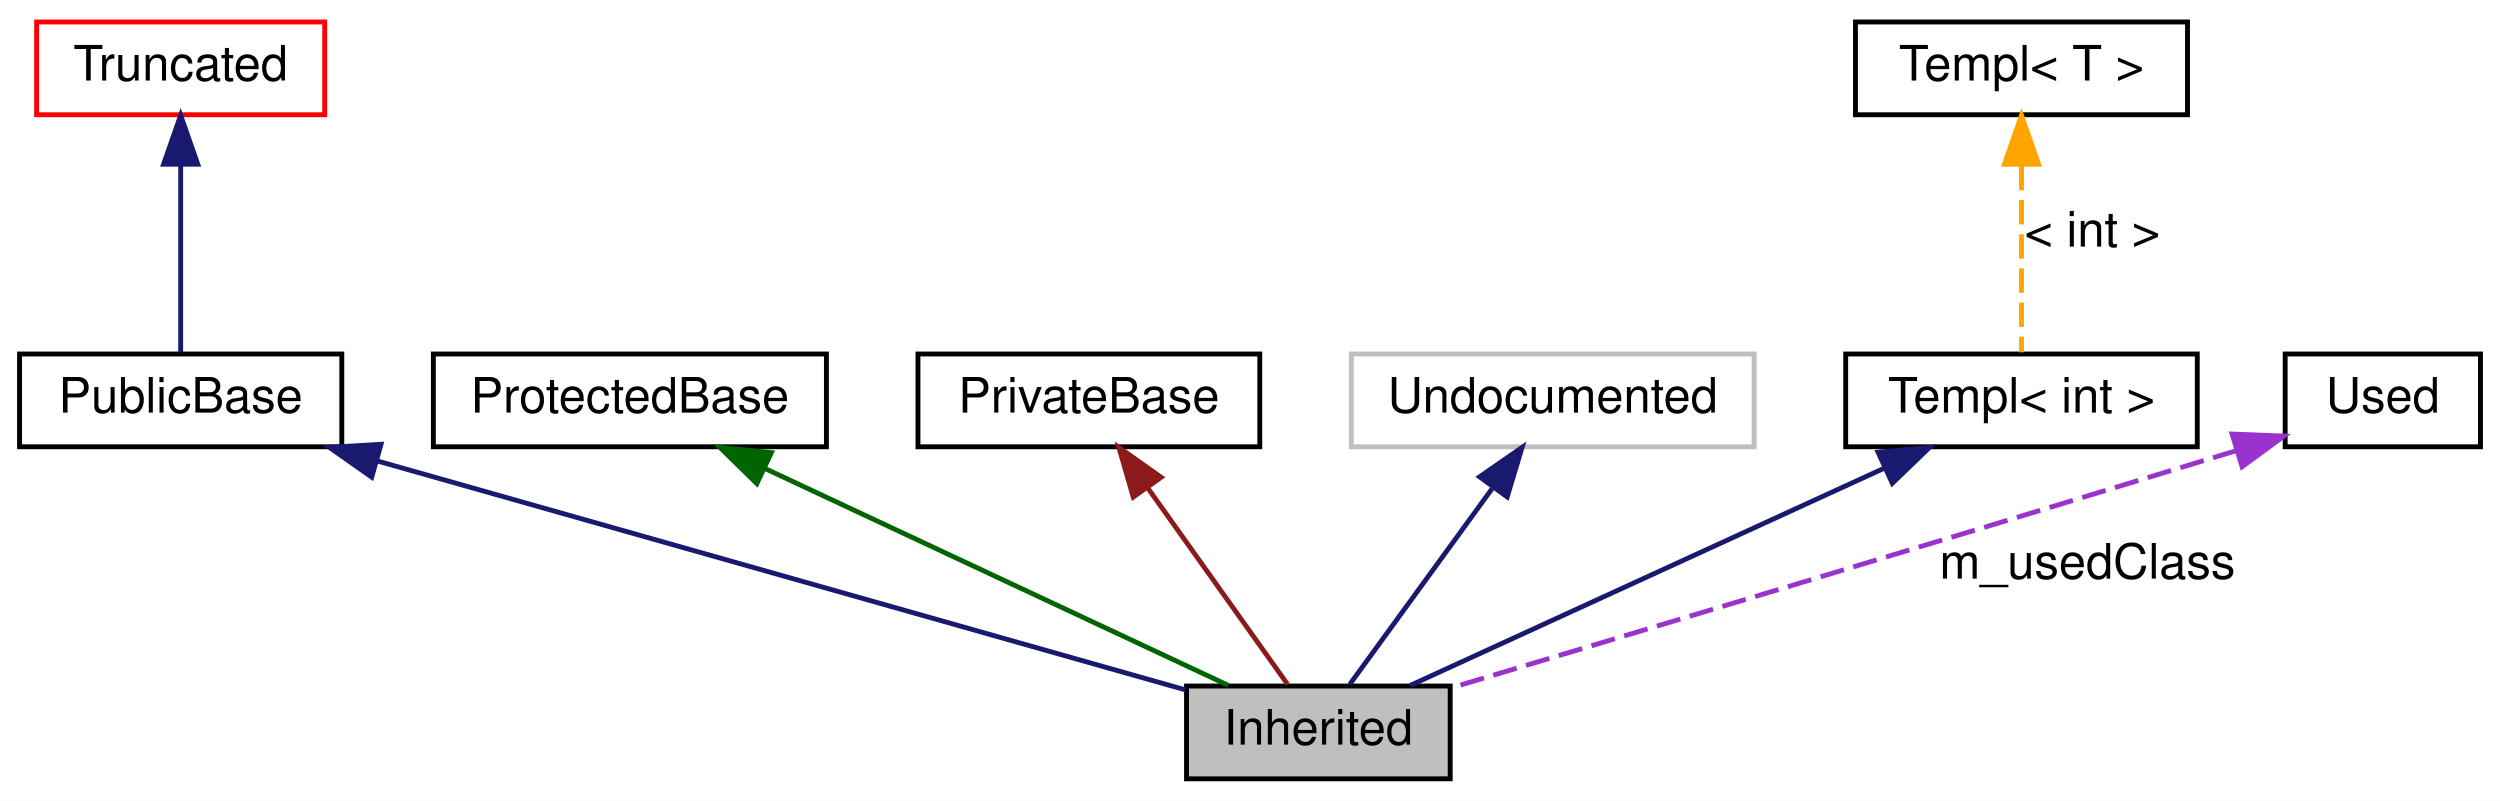
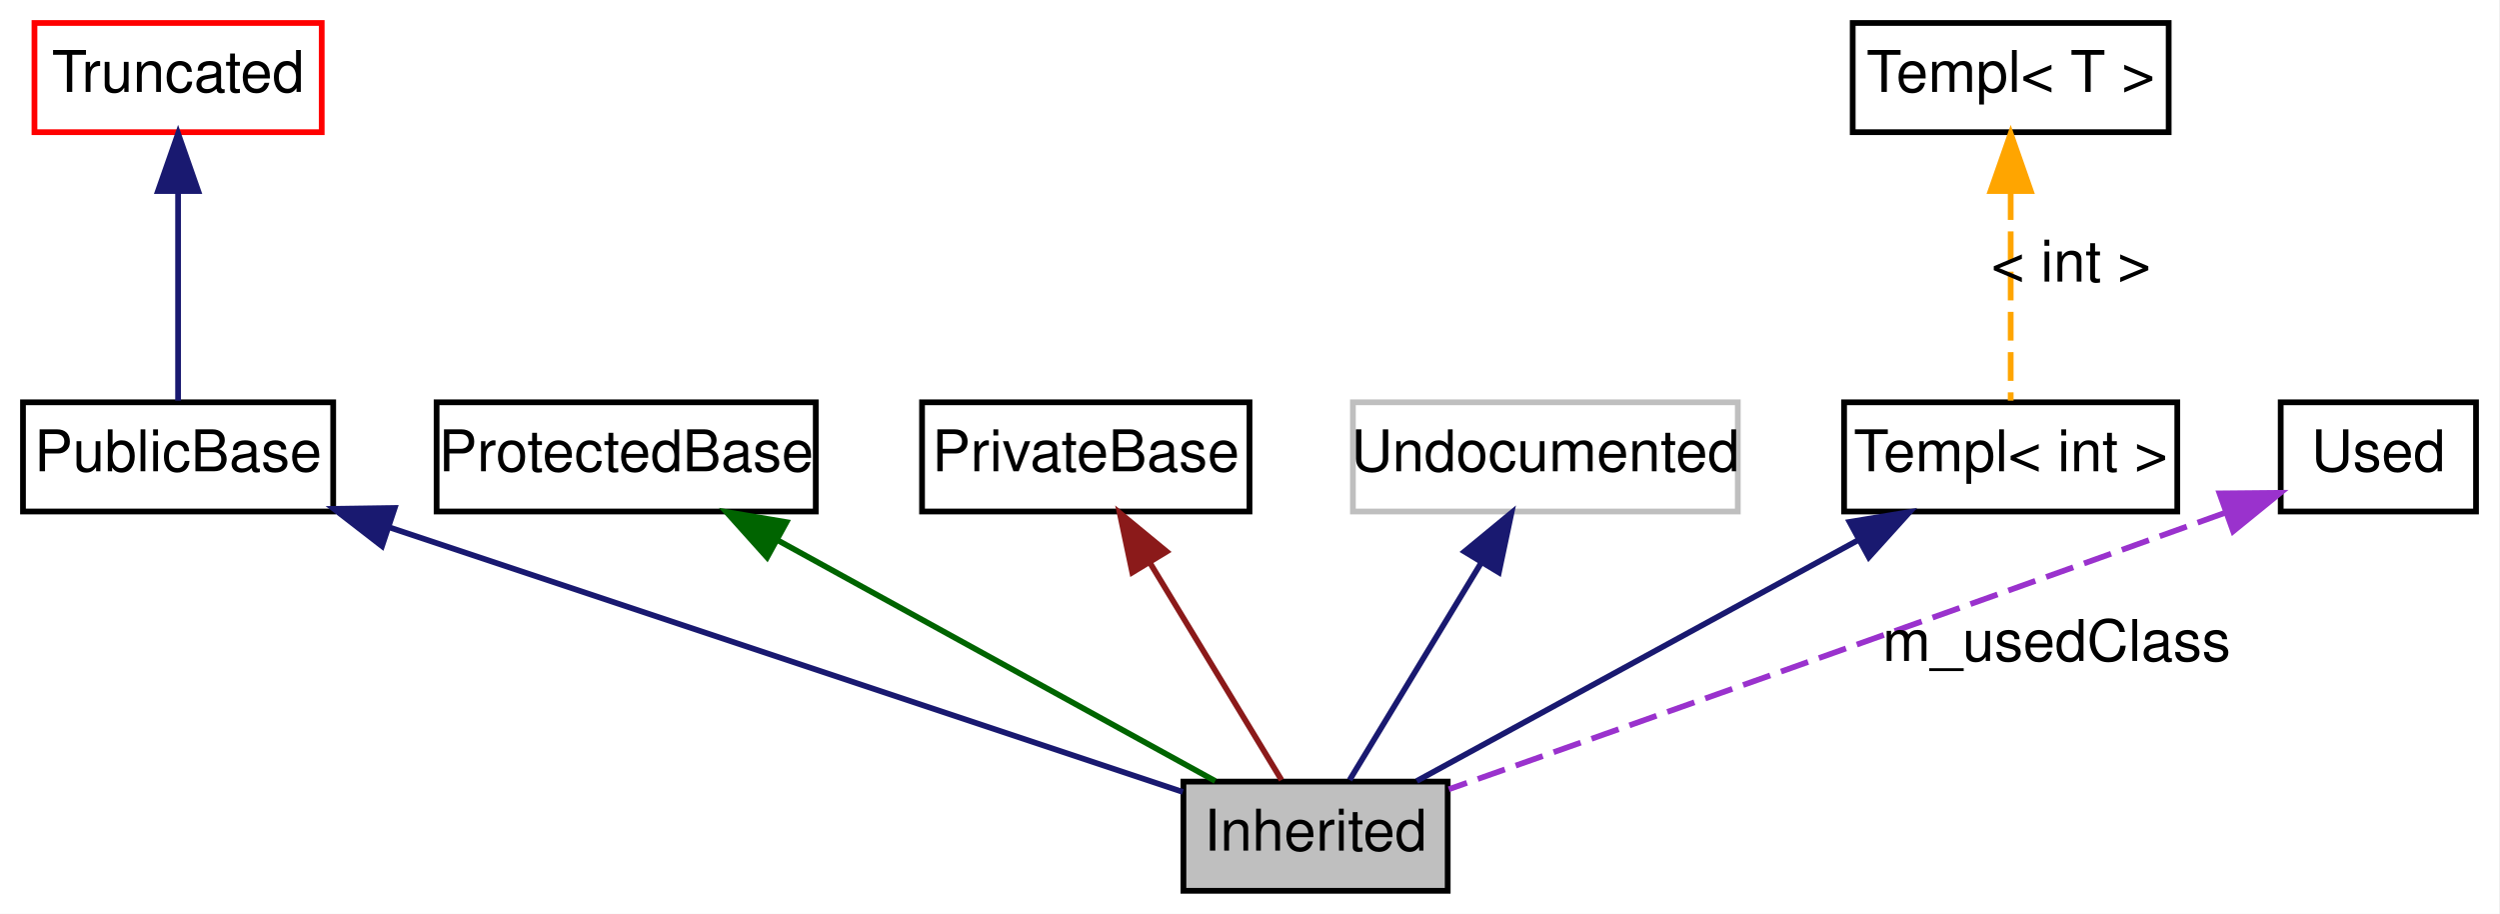
- <svg xmlns="http://www.w3.org/2000/svg" xmlns:xlink="http://www.w3.org/1999/xlink" width="512pt" height="164pt" viewBox="0.00 0.00 512.00 164.00">
-   <g id="graph0" class="graph" transform="scale(1 1) rotate(0) translate(4 160)">
-     <polygon fill="white" stroke="none" points="-4,4 -4,-160 508,-160 508,4 -4,4" />
+ <svg xmlns="http://www.w3.org/2000/svg" xmlns:xlink="http://www.w3.org/1999/xlink" width="435pt" height="159pt" viewBox="0.00 0.00 435.00 159.00">
+   <g id="graph0" class="graph" transform="scale(1 1) rotate(0) translate(4 155)">
+     <polygon fill="#ffffff" stroke="transparent" points="-4,4 -4,-155 431,-155 431,4 -4,4" />
    <g id="node1" class="node">
-       <polygon fill="#bfbfbf" stroke="black" points="293,-19.5 239,-19.5 239,-0.5 293,-0.5 293,-19.5" />
-       <text text-anchor="middle" x="266" y="-7.5" font-family="Helvetica,sans-Serif" font-size="10.00">Inherited</text>
+       <polygon fill="#bfbfbf" stroke="#000000" points="248,-19 202,-19 202,0 248,0 248,-19" />
+       <text text-anchor="middle" x="225" y="-7" font-family="Helvetica,sans-Serif" font-size="10.00" fill="#000000">Inherited</text>
    </g>
    <g id="node2" class="node">
      <g id="a_node2">
        <a xlink:href="$classPublicBase.html" xlink:title="PublicBase">
-           <polygon fill="none" stroke="black" points="66,-87.5 0,-87.5 0,-68.5 66,-68.5 66,-87.5" />
-           <text text-anchor="middle" x="33" y="-75.5" font-family="Helvetica,sans-Serif" font-size="10.00">PublicBase</text>
+           <polygon fill="none" stroke="#000000" points="54,-85 0,-85 0,-66 54,-66 54,-85" />
+           <text text-anchor="middle" x="27" y="-73" font-family="Helvetica,sans-Serif" font-size="10.00" fill="#000000">PublicBase</text>
        </a>
      </g>
    </g>
    <g id="edge1" class="edge">
-       <path fill="none" stroke="midnightblue" d="M73.083,-65.646C120.433,-52.233 197.919,-30.285 238.791,-18.707" />
-       <polygon fill="midnightblue" stroke="midnightblue" points="72.128,-62.279 63.461,-68.372 74.036,-69.014 72.128,-62.279" />
+       <path fill="none" stroke="#191970" d="M63.608,-63.297C104.037,-49.821 167.898,-28.534 201.901,-17.2" />
+       <polygon fill="#191970" stroke="#191970" points="62.496,-59.979 54.116,-66.461 64.71,-66.619 62.496,-59.979" />
    </g>
    <g id="node3" class="node">
      <g id="a_node3">
        <a xlink:href="$classTruncated.html" xlink:title="Truncated">
-           <polygon fill="none" stroke="red" points="62.5,-155.5 3.5,-155.5 3.5,-136.5 62.5,-136.5 62.5,-155.5" />
-           <text text-anchor="middle" x="33" y="-143.5" font-family="Helvetica,sans-Serif" font-size="10.00">Truncated</text>
+           <polygon fill="none" stroke="#ff0000" points="52,-151 2,-151 2,-132 52,-132 52,-151" />
+           <text text-anchor="middle" x="27" y="-139" font-family="Helvetica,sans-Serif" font-size="10.00" fill="#000000">Truncated</text>
        </a>
      </g>
    </g>
    <g id="edge2" class="edge">
-       <path fill="none" stroke="midnightblue" d="M33,-126.041C33,-113.472 33,-97.563 33,-87.841" />
-       <polygon fill="midnightblue" stroke="midnightblue" points="29.5,-126.372 33,-136.372 36.5,-126.372 29.5,-126.372" />
+       <path fill="none" stroke="#191970" d="M27,-121.732C27,-109.697 27,-94.847 27,-85.278" />
+       <polygon fill="#191970" stroke="#191970" points="23.5,-121.761 27,-131.762 30.5,-121.761 23.5,-121.761" />
    </g>
    <g id="node4" class="node">
      <g id="a_node4">
        <a xlink:href="$classProtectedBase.html" xlink:title="ProtectedBase">
-           <polygon fill="none" stroke="black" points="165.25,-87.5 84.75,-87.5 84.75,-68.5 165.25,-68.5 165.25,-87.5" />
-           <text text-anchor="middle" x="125" y="-75.5" font-family="Helvetica,sans-Serif" font-size="10.00">ProtectedBase</text>
+           <polygon fill="none" stroke="#000000" points="138,-85 72,-85 72,-66 138,-66 138,-85" />
+           <text text-anchor="middle" x="105" y="-73" font-family="Helvetica,sans-Serif" font-size="10.00" fill="#000000">ProtectedBase</text>
        </a>
      </g>
    </g>
    <g id="edge3" class="edge">
-       <path fill="none" stroke="darkgreen" d="M152.699,-64.035C180.763,-50.898 223.387,-30.946 247.562,-19.631" />
-       <polygon fill="darkgreen" stroke="darkgreen" points="151.006,-60.962 143.433,-68.372 153.974,-67.302 151.006,-60.962" />
+       <path fill="none" stroke="#006400" d="M131.394,-60.983C154.537,-48.255 187.525,-30.111 207.53,-19.108" />
+       <polygon fill="#006400" stroke="#006400" points="129.524,-58.017 122.449,-65.903 132.898,-64.151 129.524,-58.017" />
    </g>
    <g id="node5" class="node">
      <g id="a_node5">
        <a xlink:href="$classPrivateBase.html" xlink:title="PrivateBase">
-           <polygon fill="none" stroke="black" points="254,-87.5 184,-87.5 184,-68.5 254,-68.5 254,-87.5" />
-           <text text-anchor="middle" x="219" y="-75.5" font-family="Helvetica,sans-Serif" font-size="10.00">PrivateBase</text>
+           <polygon fill="none" stroke="#000000" points="213.5,-85 156.5,-85 156.5,-66 213.5,-66 213.5,-85" />
+           <text text-anchor="middle" x="185" y="-73" font-family="Helvetica,sans-Serif" font-size="10.00" fill="#000000">PrivateBase</text>
        </a>
      </g>
    </g>
    <g id="edge4" class="edge">
-       <path fill="none" stroke="#8b1a1a" d="M231.15,-59.938C240.284,-47.112 252.428,-30.059 259.704,-19.841" />
-       <polygon fill="#8b1a1a" stroke="#8b1a1a" points="228.094,-58.196 225.144,-68.372 233.796,-62.256 228.094,-58.196" />
+       <path fill="none" stroke="#8b1a1a" d="M196.096,-57.191C203.535,-44.918 213.038,-29.238 219.074,-19.279" />
+       <polygon fill="#8b1a1a" stroke="#8b1a1a" points="193.092,-55.395 190.902,-65.761 199.078,-59.024 193.092,-55.395" />
    </g>
    <g id="node6" class="node">
-       <polygon fill="none" stroke="#bfbfbf" points="355.25,-87.5 272.75,-87.5 272.75,-68.5 355.25,-68.5 355.25,-87.5" />
-       <text text-anchor="middle" x="314" y="-75.5" font-family="Helvetica,sans-Serif" font-size="10.00">Undocumented</text>
+       <polygon fill="none" stroke="#bfbfbf" points="298.5,-85 231.5,-85 231.5,-66 298.5,-66 298.5,-85" />
+       <text text-anchor="middle" x="265" y="-73" font-family="Helvetica,sans-Serif" font-size="10.00" fill="#000000">Undocumented</text>
    </g>
    <g id="edge5" class="edge">
-       <path fill="none" stroke="midnightblue" d="M301.591,-59.938C292.263,-47.112 279.861,-30.059 272.43,-19.841" />
-       <polygon fill="midnightblue" stroke="midnightblue" points="299.012,-62.343 307.725,-68.372 304.674,-58.226 299.012,-62.343" />
+       <path fill="none" stroke="#191970" d="M253.904,-57.191C246.465,-44.918 236.962,-29.238 230.926,-19.279" />
+       <polygon fill="#191970" stroke="#191970" points="250.922,-59.024 259.098,-65.761 256.908,-55.395 250.922,-59.024" />
    </g>
    <g id="node7" class="node">
      <g id="a_node7">
        <a xlink:href="$classTempl.html" xlink:title="Templ&lt; int &gt;">
-           <polygon fill="none" stroke="black" points="446,-87.5 374,-87.5 374,-68.5 446,-68.5 446,-87.5" />
-           <text text-anchor="middle" x="410" y="-75.5" font-family="Helvetica,sans-Serif" font-size="10.00">Templ&lt; int &gt;</text>
+           <polygon fill="none" stroke="#000000" points="375,-85 317,-85 317,-66 375,-66 375,-85" />
+           <text text-anchor="middle" x="346" y="-73" font-family="Helvetica,sans-Serif" font-size="10.00" fill="#000000">Templ&lt; int &gt;</text>
        </a>
      </g>
    </g>
    <g id="edge6" class="edge">
-       <path fill="none" stroke="midnightblue" d="M381.712,-64.035C353.05,-50.898 309.519,-30.946 284.83,-19.631" />
-       <polygon fill="midnightblue" stroke="midnightblue" points="380.626,-67.387 391.175,-68.372 383.542,-61.023 380.626,-67.387" />
+       <path fill="none" stroke="#191970" d="M319.386,-60.983C296.05,-48.255 262.788,-30.111 242.616,-19.108" />
+       <polygon fill="#191970" stroke="#191970" points="317.951,-64.187 328.406,-65.903 321.303,-58.042 317.951,-64.187" />
    </g>
    <g id="node8" class="node">
      <g id="a_node8">
        <a xlink:href="$classTempl.html" xlink:title="Templ&lt; T &gt;">
-           <polygon fill="none" stroke="black" points="444,-155.5 376,-155.5 376,-136.5 444,-136.5 444,-155.5" />
-           <text text-anchor="middle" x="410" y="-143.5" font-family="Helvetica,sans-Serif" font-size="10.00">Templ&lt; T &gt;</text>
+           <polygon fill="none" stroke="#000000" points="373.5,-151 318.5,-151 318.5,-132 373.5,-132 373.5,-151" />
+           <text text-anchor="middle" x="346" y="-139" font-family="Helvetica,sans-Serif" font-size="10.00" fill="#000000">Templ&lt; T &gt;</text>
        </a>
      </g>
    </g>
    <g id="edge7" class="edge">
-       <path fill="none" stroke="orange" stroke-dasharray="5,2" d="M410,-126.041C410,-113.472 410,-97.563 410,-87.841" />
-       <polygon fill="orange" stroke="orange" points="406.5,-126.372 410,-136.372 413.5,-126.372 406.5,-126.372" />
-       <text text-anchor="middle" x="424.5" y="-109.5" font-family="Helvetica,sans-Serif" font-size="10.00">&lt; int &gt;</text>
+       <path fill="none" stroke="#ffa500" stroke-dasharray="5,2" d="M346,-121.732C346,-109.697 346,-94.847 346,-85.278" />
+       <polygon fill="#ffa500" stroke="#ffa500" points="342.5,-121.761 346,-131.762 349.5,-121.761 342.5,-121.761" />
+       <text text-anchor="middle" x="356.5" y="-106" font-family="Helvetica,sans-Serif" font-size="10.00" fill="#000000">&lt; int &gt;</text>
    </g>
    <g id="node9" class="node">
      <g id="a_node9">
        <a xlink:href="$classUsed.html" xlink:title="Used">
-           <polygon fill="none" stroke="black" points="504,-87.5 464,-87.5 464,-68.5 504,-68.5 504,-87.5" />
-           <text text-anchor="middle" x="484" y="-75.5" font-family="Helvetica,sans-Serif" font-size="10.00">Used</text>
+           <polygon fill="none" stroke="#000000" points="427,-85 393,-85 393,-66 427,-66 427,-85" />
+           <text text-anchor="middle" x="410" y="-73" font-family="Helvetica,sans-Serif" font-size="10.00" fill="#000000">Used</text>
        </a>
      </g>
    </g>
    <g id="edge8" class="edge">
-       <path fill="none" stroke="#9a32cd" stroke-dasharray="5,2" d="M454.017,-67.715C390.967,-48.446 328.208,-29.607 293.25,-19.144" />
-       <polygon fill="#9a32cd" stroke="#9a32cd" points="453.138,-71.107 463.725,-70.685 455.186,-64.413 453.138,-71.107" />
-       <text text-anchor="middle" x="423.5" y="-41.5" font-family="Helvetica,sans-Serif" font-size="10.00">m_usedClass</text>
+       <path fill="none" stroke="#9a32cd" stroke-dasharray="5,2" d="M383.24,-65.747C329.441,-46.381 277.423,-27.98 248.195,-17.67" />
+       <polygon fill="#9a32cd" stroke="#9a32cd" points="382.351,-69.147 392.945,-69.244 384.724,-62.561 382.351,-69.147" />
+       <text text-anchor="middle" x="354" y="-40" font-family="Helvetica,sans-Serif" font-size="10.00" fill="#000000">m_usedClass</text>
    </g>
  </g>
</svg>
